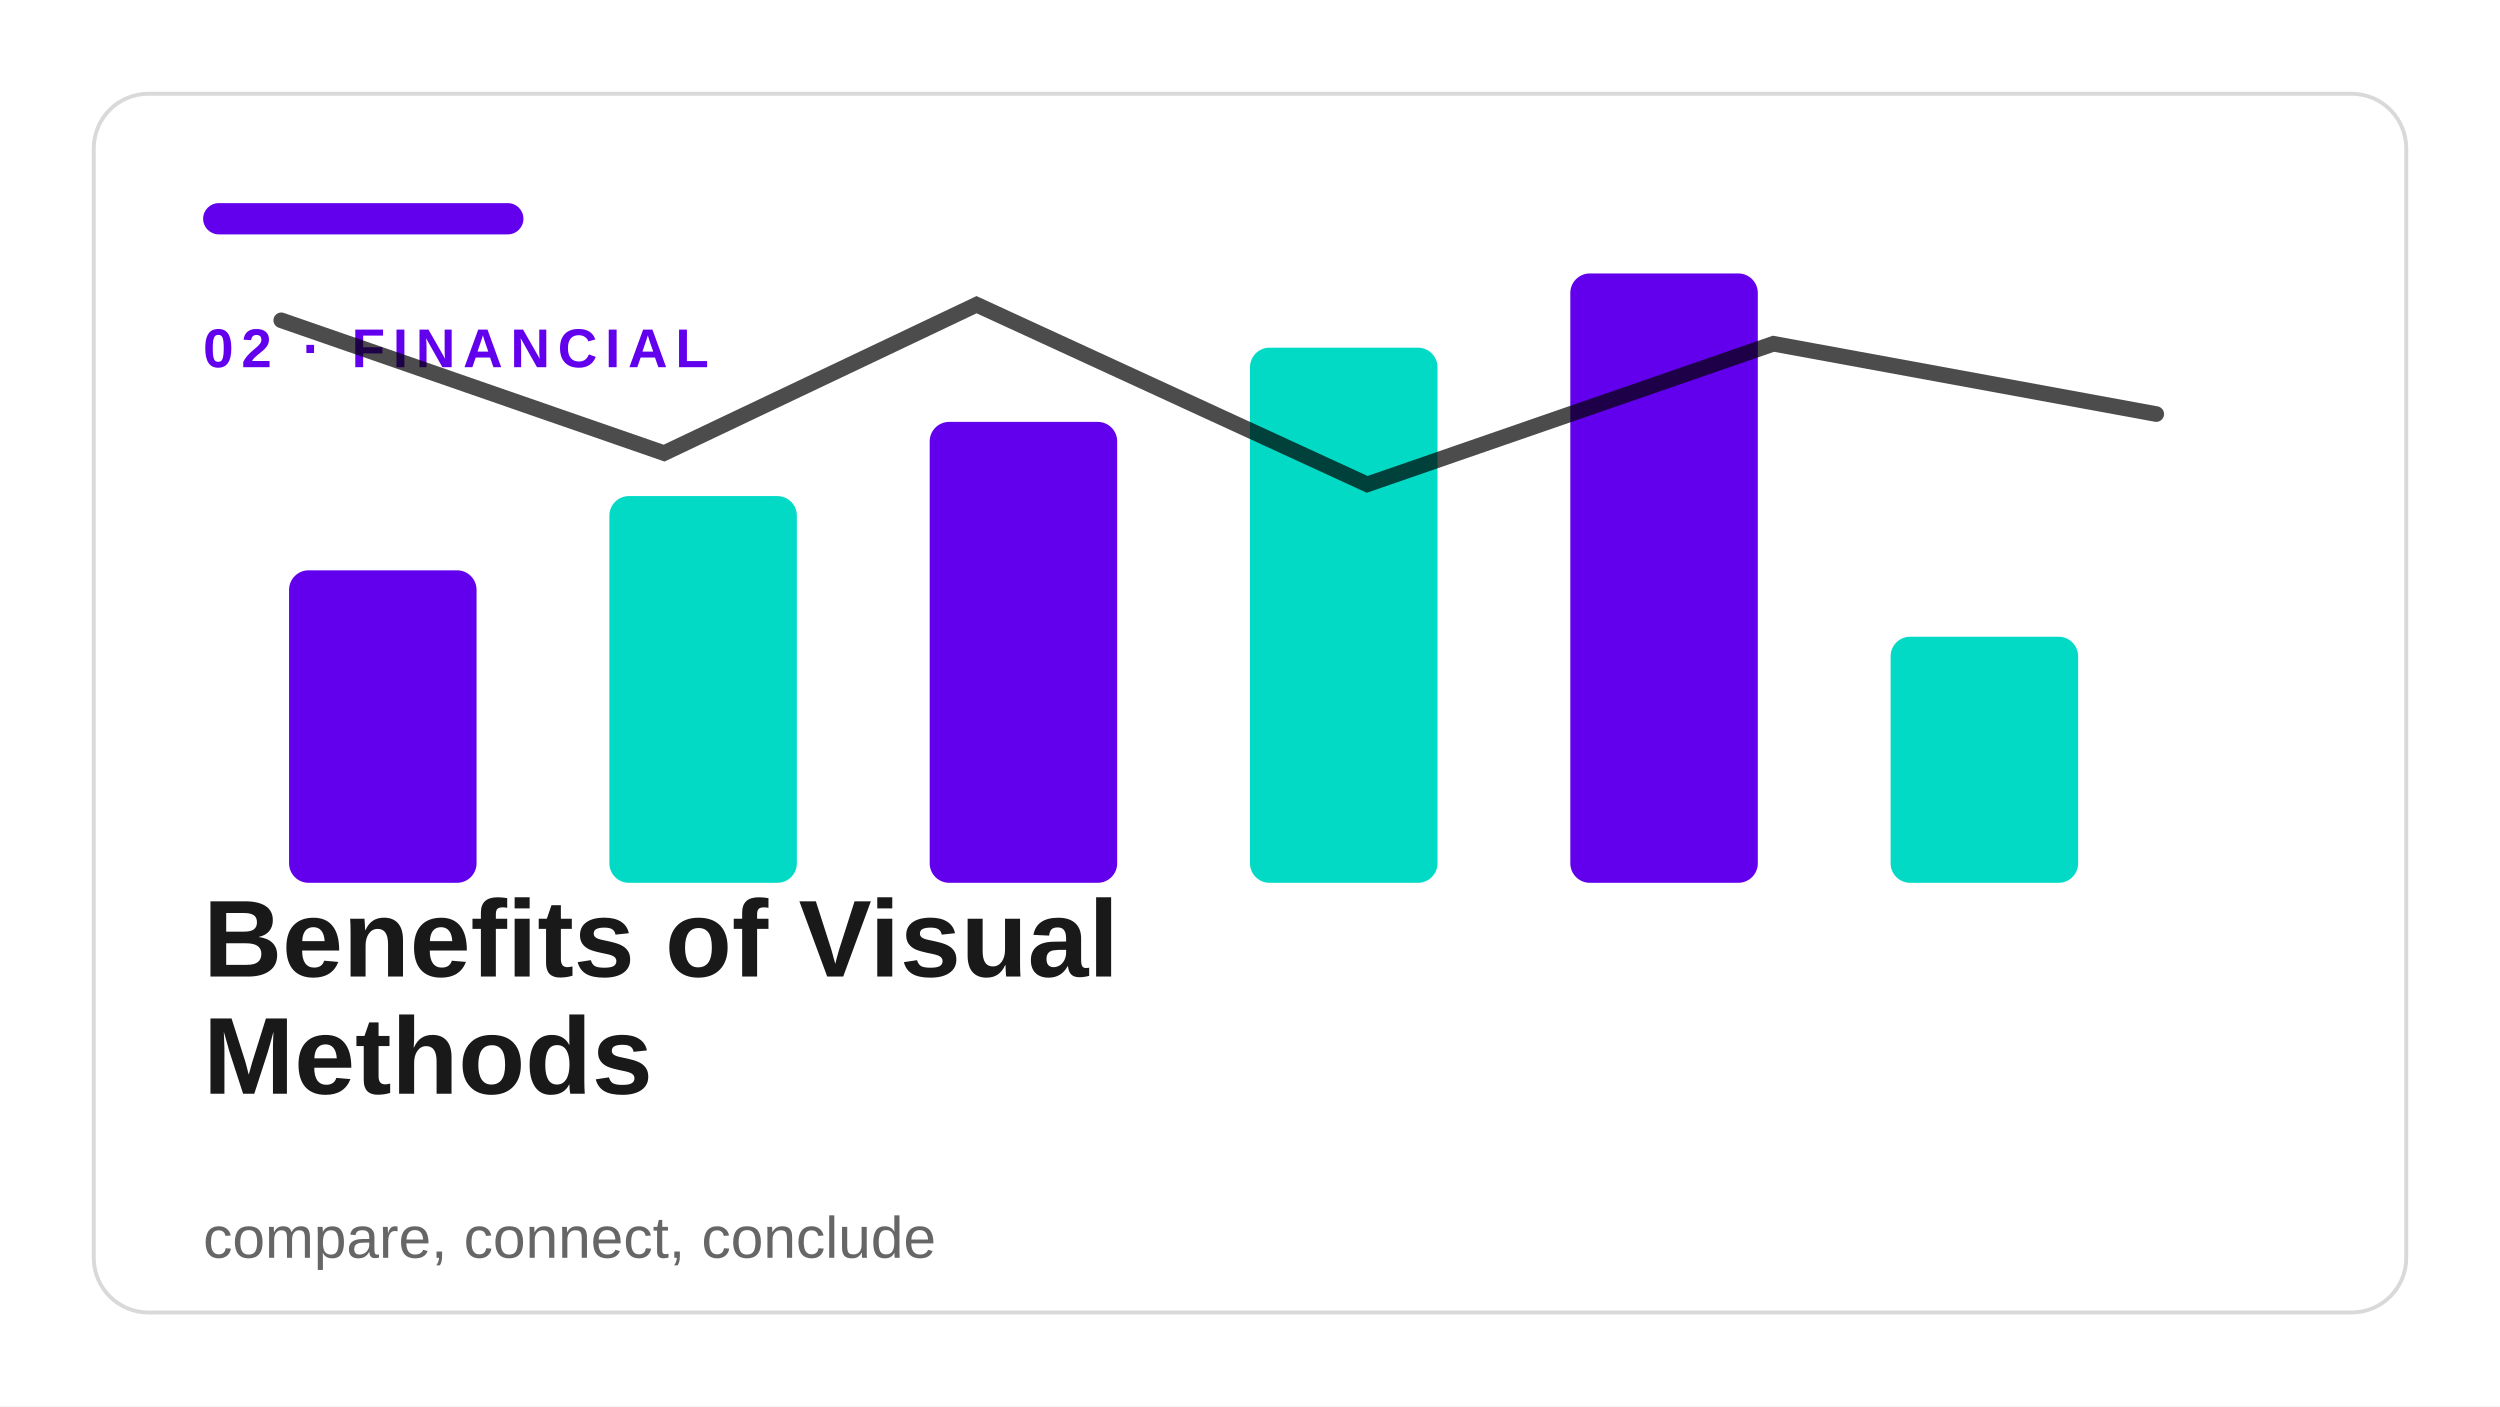
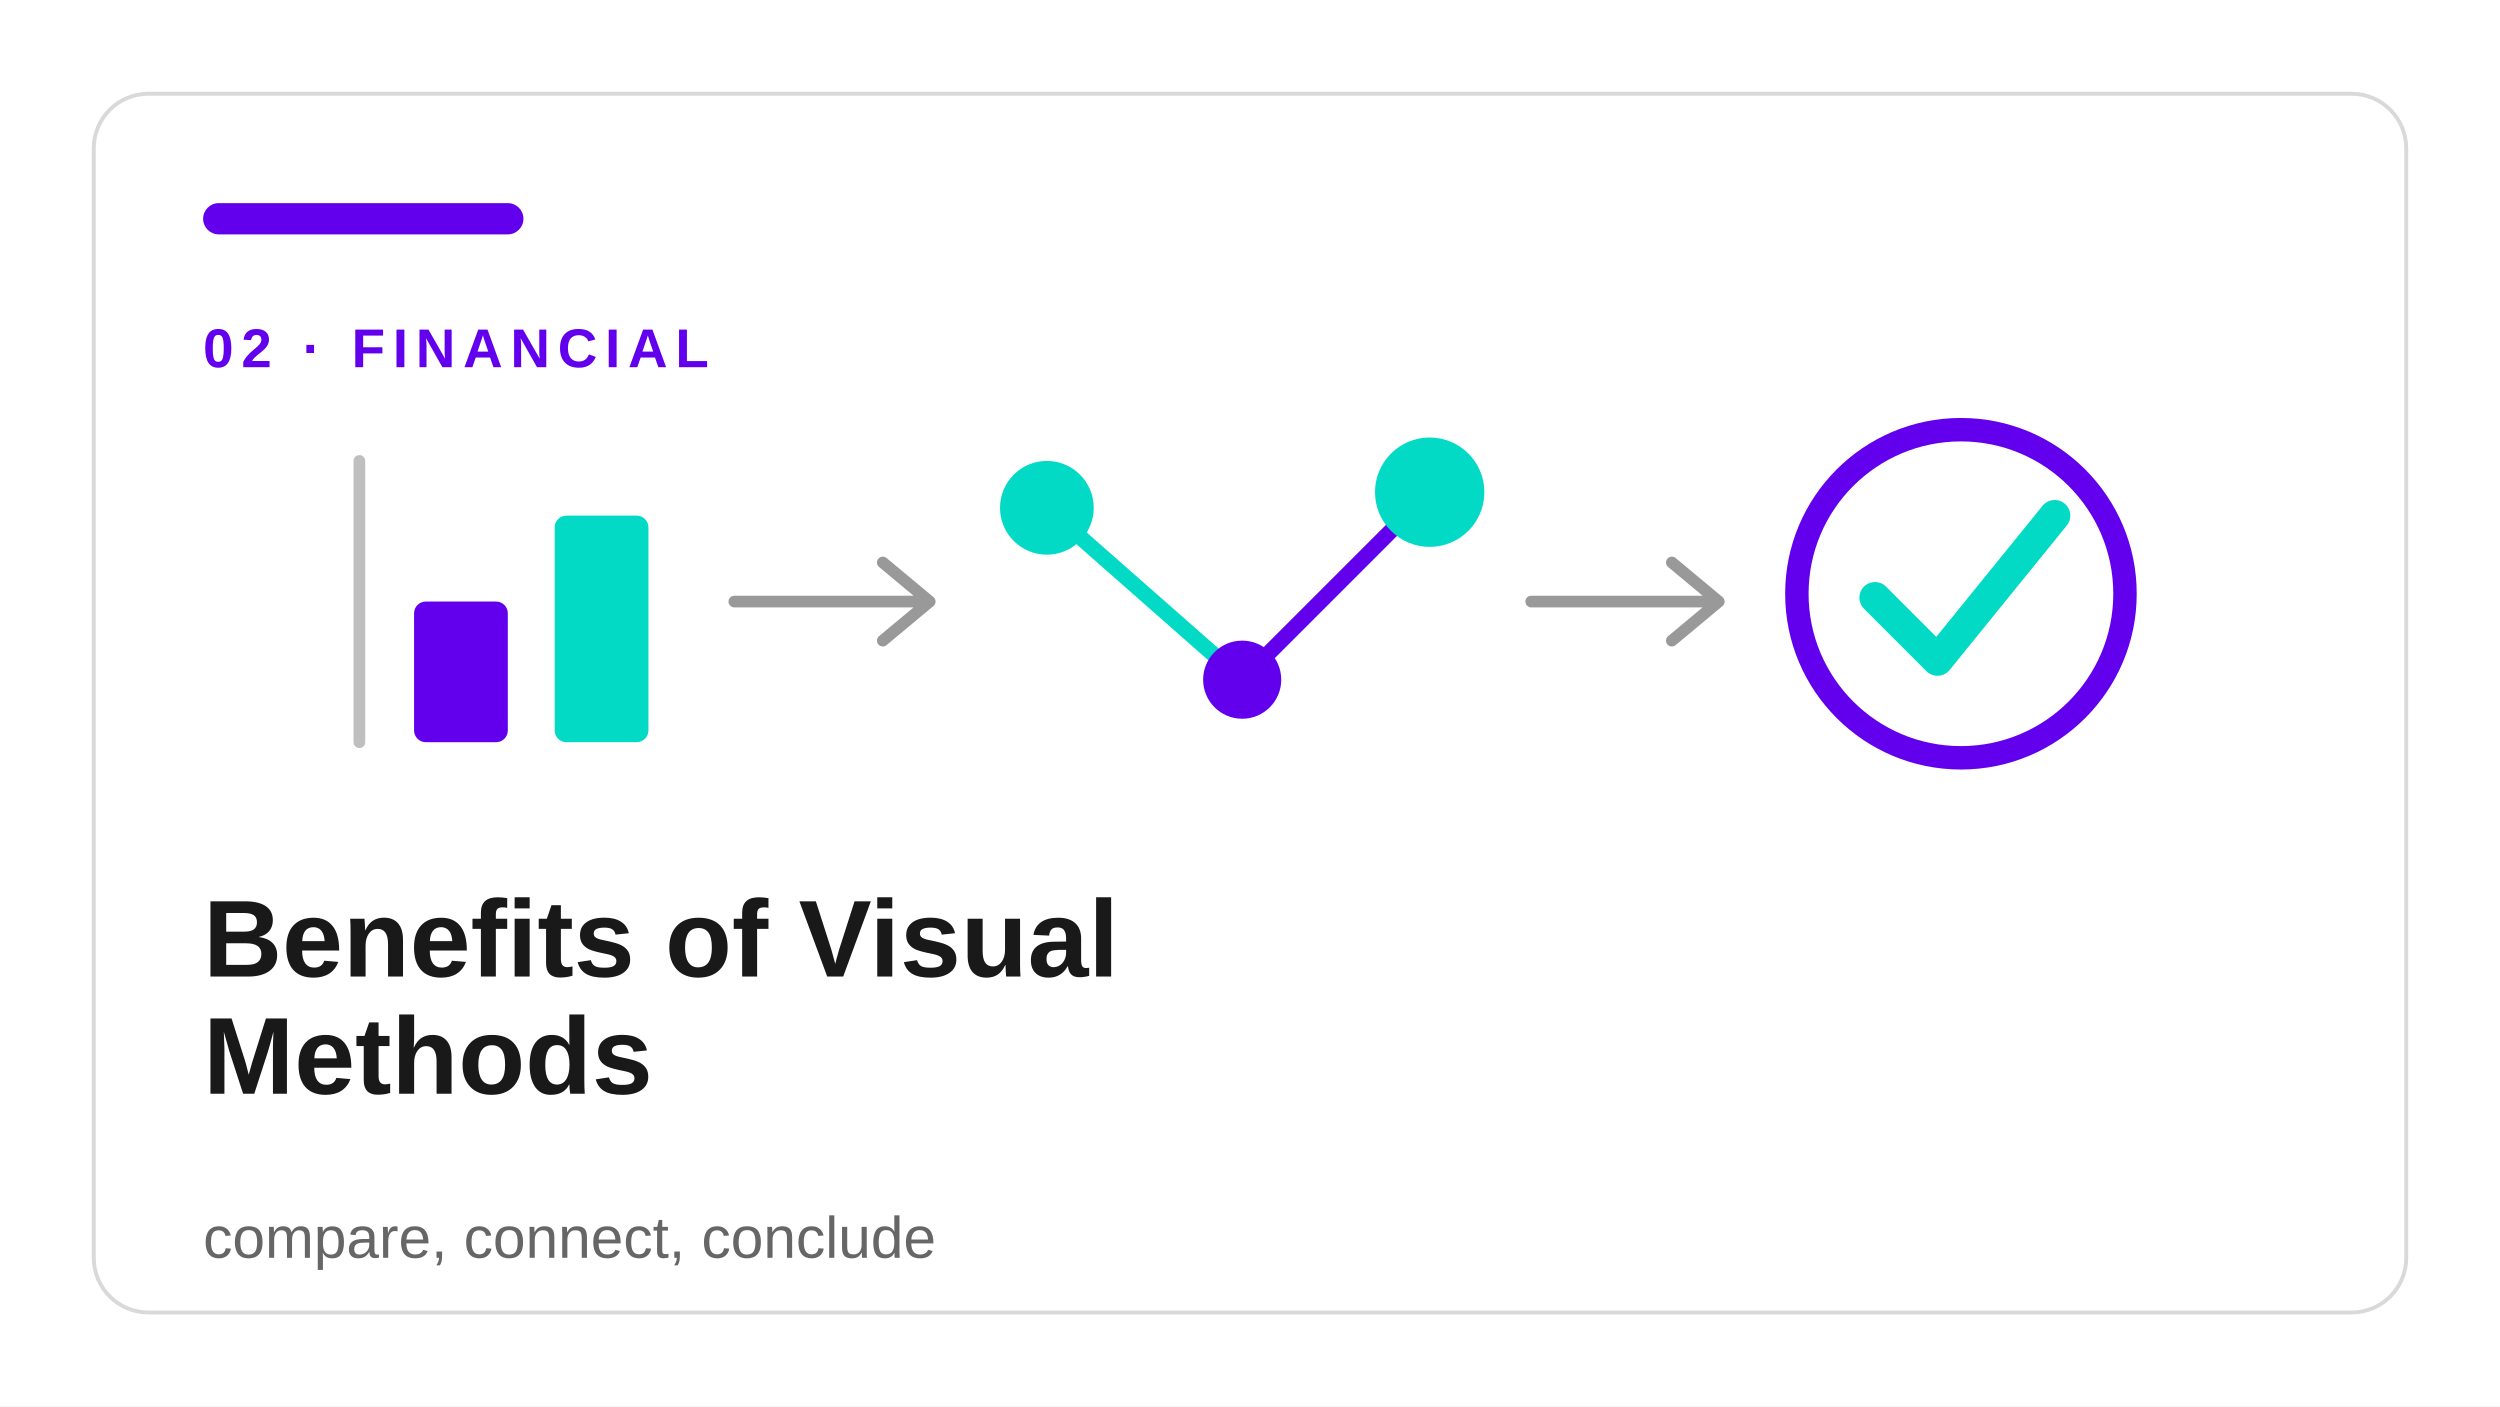
<svg xmlns="http://www.w3.org/2000/svg" width="640" height="360" viewBox="0 0 640 360" role="img" aria-labelledby="title desc">
  <rect width="640" height="360" fill="#FFFFFF" />
  <rect x="24" y="24" width="592" height="312" rx="14" fill="#FFFFFF" stroke="#000000" stroke-opacity=".15" />
  <rect x="52" y="52" width="82" height="8" rx="4" fill="#6200EE" />
  <text x="52" y="94" fill="#6200EE" font-family="Arial, Helvetica, sans-serif" font-size="14" font-weight="700" letter-spacing="2">02 · FINANCIAL</text>
-   <g transform="translate(0 0)">
-     <rect x="74" y="146" width="48" height="80" rx="5" fill="#6200EE" />
-     <rect x="156" y="127" width="48" height="99" rx="5" fill="#03DAC6" />
-     <rect x="238" y="108" width="48" height="118" rx="5" fill="#6200EE" />
-     <rect x="320" y="89" width="48" height="137" rx="5" fill="#03DAC6" />
-     <rect x="402" y="70" width="48" height="156" rx="5" fill="#6200EE" />
-     <rect x="484" y="163" width="48" height="63" rx="5" fill="#03DAC6" />
-     <path d="M72 82 L170 116 L250 78 L350 124 L454 88 L552 106" fill="none" stroke="#000000" stroke-opacity=".7" stroke-width="4" stroke-linecap="round" />
+   <g>
+     <g stroke-linecap="round" stroke-linejoin="round">
+       <line x1="92" y1="190" x2="92" y2="118" stroke="#000000" stroke-opacity=".25" stroke-width="3" />
+       <rect x="106" y="154" width="24" height="36" rx="3" fill="#6200EE" />
+       <rect x="142" y="132" width="24" height="58" rx="3" fill="#03DAC6" />
+       <path d="M188 154 H238 M226 144 L238 154 L226 164" fill="none" stroke="#000000" stroke-opacity=".4" stroke-width="3" />
+       <line x1="268" y1="130" x2="318" y2="174" stroke="#03DAC6" stroke-width="4" />
+       <line x1="318" y1="174" x2="366" y2="126" stroke="#6200EE" stroke-width="4" />
+       <circle cx="268" cy="130" r="12" fill="#03DAC6" />
+       <circle cx="318" cy="174" r="10" fill="#6200EE" />
+       <circle cx="366" cy="126" r="14" fill="#03DAC6" />
+       <path d="M392 154 H440 M428 144 L440 154 L428 164" fill="none" stroke="#000000" stroke-opacity=".4" stroke-width="3" />
+       <circle cx="502" cy="152" r="42" fill="none" stroke="#6200EE" stroke-width="6" />
+       <path d="M480 153 L496 169 L526 132" fill="none" stroke="#03DAC6" stroke-width="8" />
+     </g>
  </g>
  <text x="52" y="250" fill="#000000" fill-opacity=".90" font-family="Arial, Helvetica, sans-serif" font-size="28" font-weight="600">Benefits of Visual</text>
  <text x="52" y="280" fill="#000000" fill-opacity=".90" font-family="Arial, Helvetica, sans-serif" font-size="28" font-weight="600">Methods</text>
  <text x="52" y="322" fill="#000000" fill-opacity=".60" font-family="Arial, Helvetica, sans-serif" font-size="15">compare, connect, conclude</text>
</svg>
